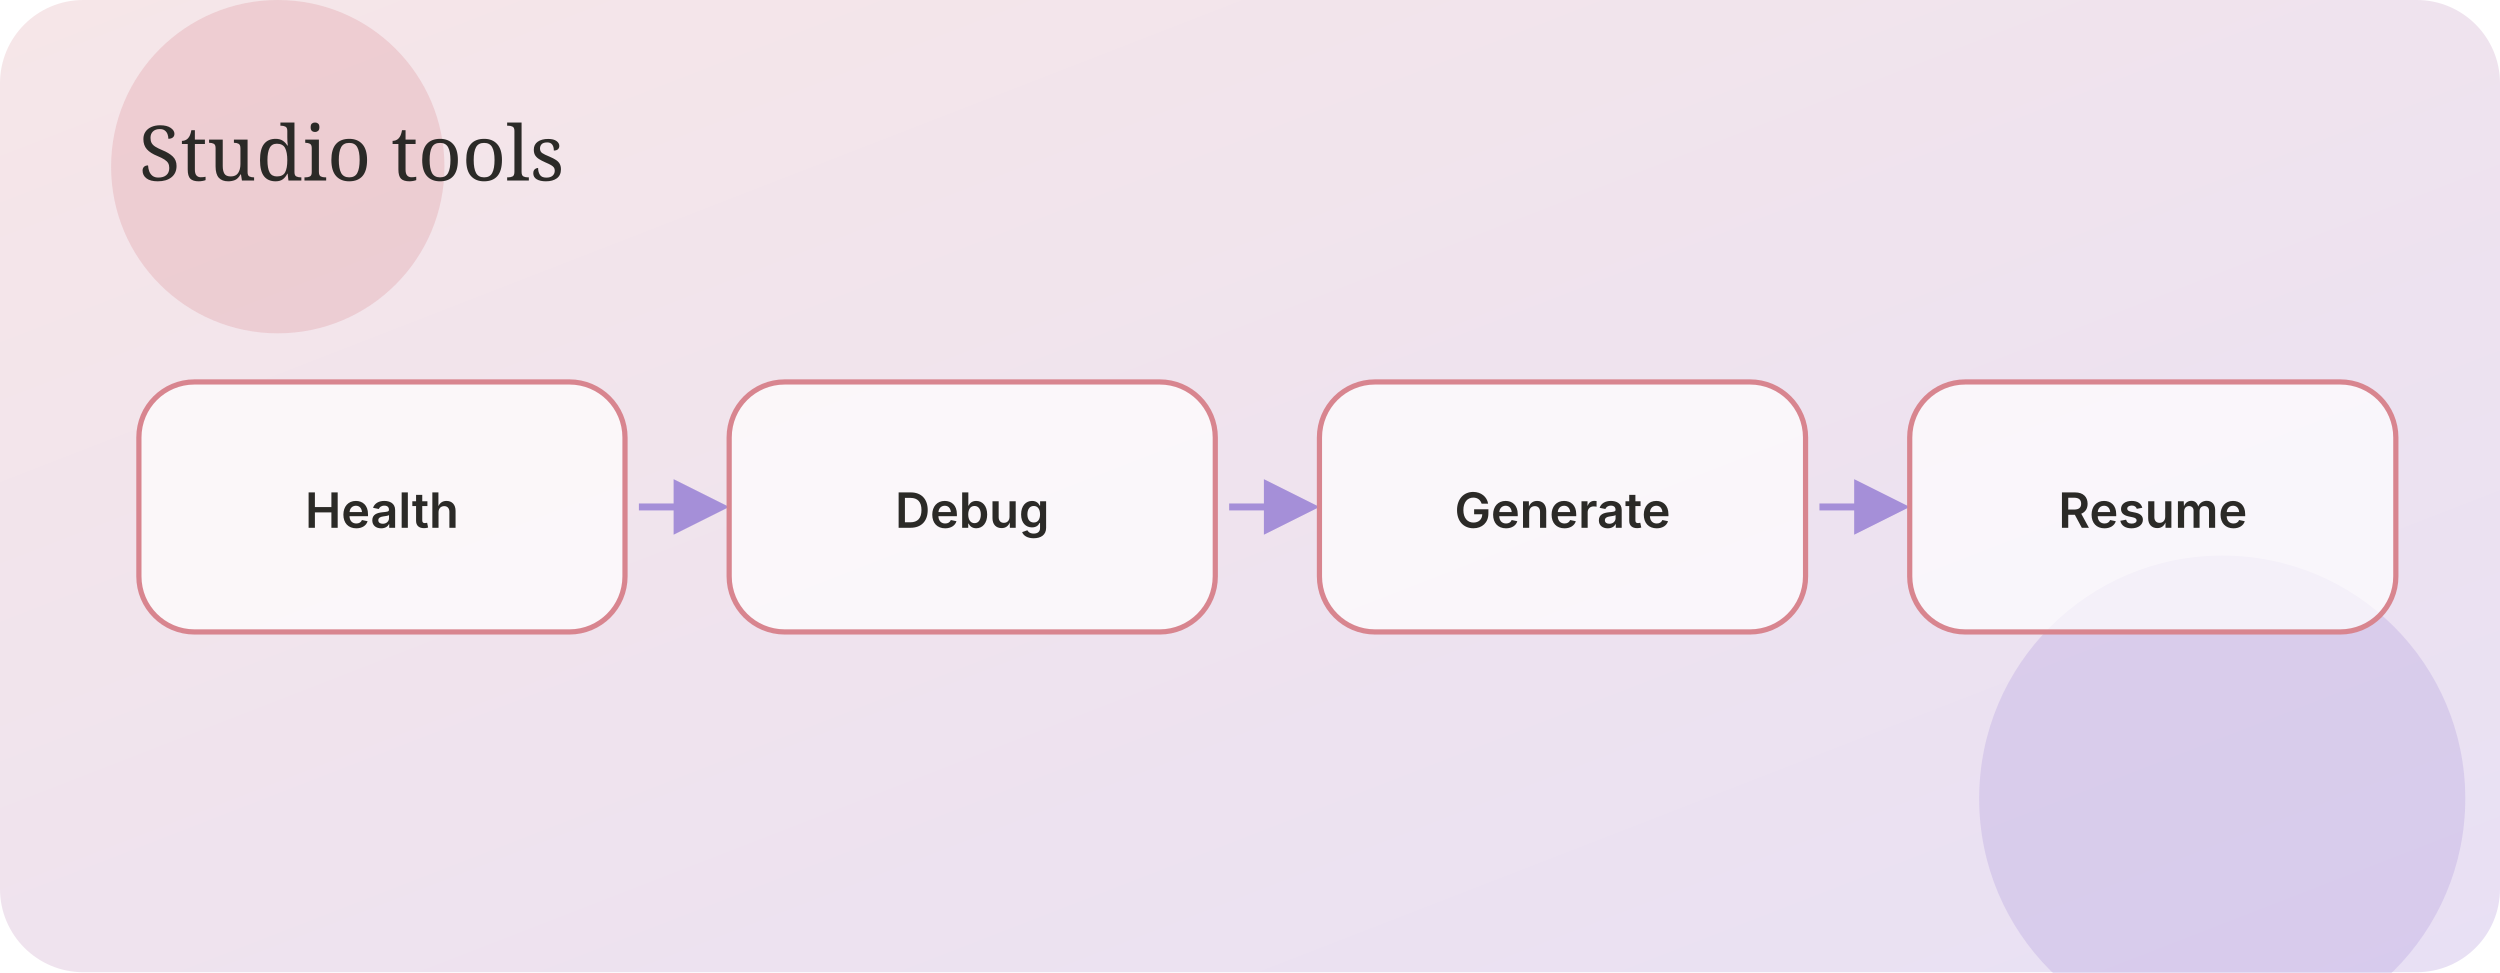
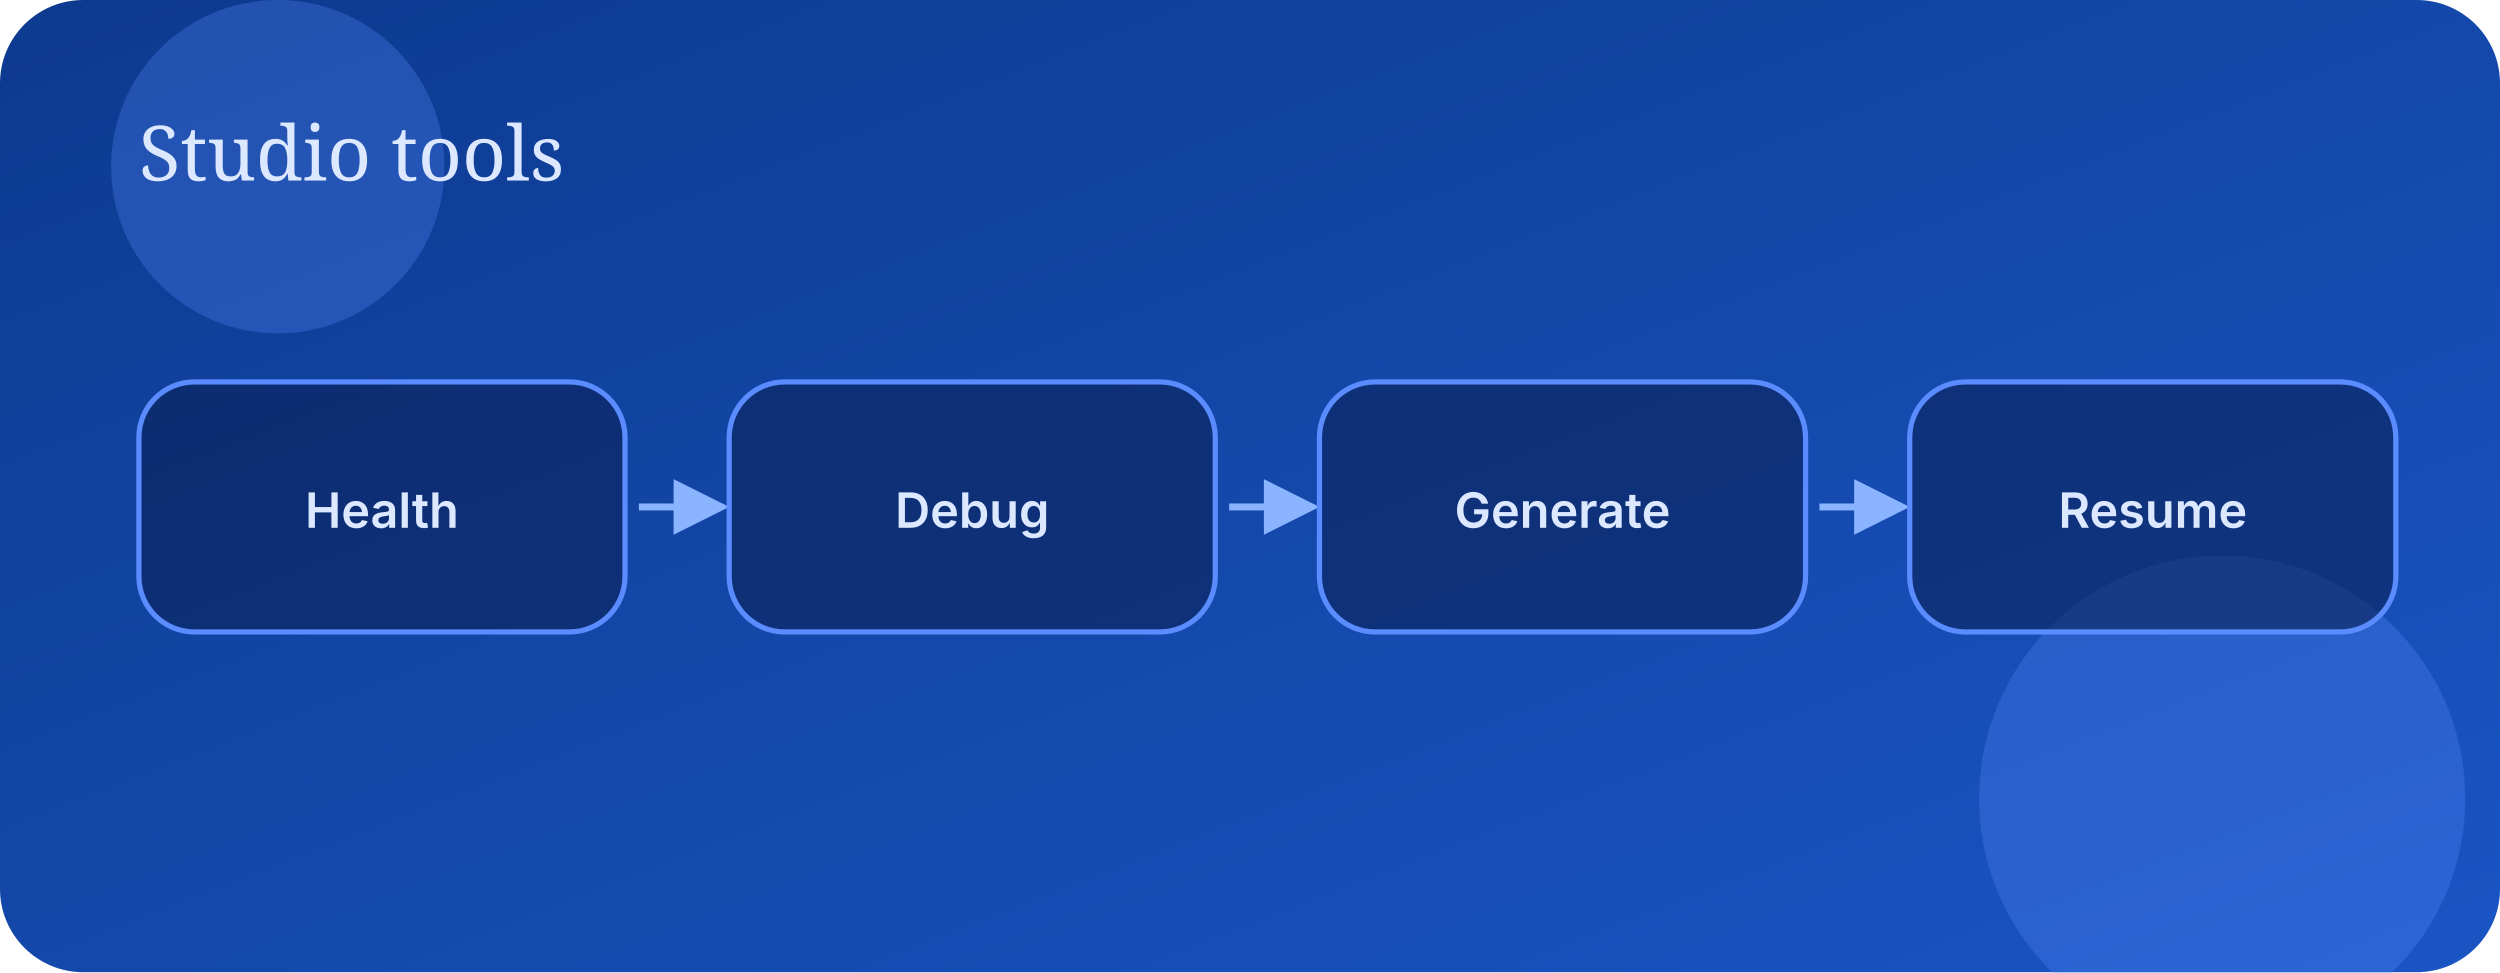
<svg xmlns="http://www.w3.org/2000/svg" viewBox="0 0 720 280" width="720" height="280">
  <defs>
    <linearGradient id="g" x1="0" y1="0" x2="1" y2="1">
-       <stop offset="0" stop-color="#f6e6e8" />
-       <stop offset="1" stop-color="#e8e0f4" />
+       <stop offset="0" stop-color="#0d3a8f" />
+       <stop offset="1" stop-color="#1a55c4" />
    </linearGradient>
    <marker id="arr" markerWidth="8" markerHeight="8" refX="6" refY="4" orient="auto">
-       <path d="M0 0 L8 4 L0 8 z" fill="#a58fd8" />
+       <path d="M0 0 L8 4 L0 8 z" fill="#8ab4ff" />
    </marker>
  </defs>
  <rect width="720" height="280" rx="24" fill="url(#g)" />
-   <circle cx="80" cy="48" r="48" fill="rgba(216,133,143,0.25)" />
-   <circle cx="640" cy="230" r="70" fill="rgba(165,143,216,0.25)" />
-   <text x="40" y="52" font-family="Georgia, serif" font-size="22" fill="#2b2a27">Studio tools</text>
-   <rect x="40" y="110" width="140" height="72" rx="16" fill="rgba(255,255,255,0.7)" stroke="#d8858f" stroke-width="1.5" />
-   <text x="110" y="152" text-anchor="middle" font-family="Inter, sans-serif" font-size="14" font-weight="600" fill="#2b2a27">Health</text>
-   <path d="M184 146 H206" stroke="#a58fd8" stroke-width="2" marker-end="url(#arr)" />
-   <rect x="210" y="110" width="140" height="72" rx="16" fill="rgba(255,255,255,0.7)" stroke="#d8858f" stroke-width="1.5" />
-   <text x="280" y="152" text-anchor="middle" font-family="Inter, sans-serif" font-size="14" font-weight="600" fill="#2b2a27">Debug</text>
-   <path d="M354 146 H376" stroke="#a58fd8" stroke-width="2" marker-end="url(#arr)" />
-   <rect x="380" y="110" width="140" height="72" rx="16" fill="rgba(255,255,255,0.7)" stroke="#d8858f" stroke-width="1.5" />
-   <text x="450" y="152" text-anchor="middle" font-family="Inter, sans-serif" font-size="14" font-weight="600" fill="#2b2a27">Generate</text>
-   <path d="M524 146 H546" stroke="#a58fd8" stroke-width="2" marker-end="url(#arr)" />
-   <rect x="550" y="110" width="140" height="72" rx="16" fill="rgba(255,255,255,0.7)" stroke="#d8858f" stroke-width="1.5" />
-   <text x="620" y="152" text-anchor="middle" font-family="Inter, sans-serif" font-size="14" font-weight="600" fill="#2b2a27">Resume</text>
+   <circle cx="80" cy="48" r="48" fill="rgba(91,140,255,0.28)" />
+   <circle cx="640" cy="230" r="70" fill="rgba(91,140,255,0.28)" />
+   <text x="40" y="52" font-family="Georgia, serif" font-size="22" fill="#dce8ff">Studio tools</text>
+   <rect x="40" y="110" width="140" height="72" rx="16" fill="rgba(10,30,80,0.55)" stroke="#5b8cff" stroke-width="1.5" />
+   <text x="110" y="152" text-anchor="middle" font-family="Inter, sans-serif" font-size="14" font-weight="600" fill="#dce8ff">Health</text>
+   <path d="M184 146 H206" stroke="#8ab4ff" stroke-width="2" marker-end="url(#arr)" />
+   <rect x="210" y="110" width="140" height="72" rx="16" fill="rgba(10,30,80,0.55)" stroke="#5b8cff" stroke-width="1.5" />
+   <text x="280" y="152" text-anchor="middle" font-family="Inter, sans-serif" font-size="14" font-weight="600" fill="#dce8ff">Debug</text>
+   <path d="M354 146 H376" stroke="#8ab4ff" stroke-width="2" marker-end="url(#arr)" />
+   <rect x="380" y="110" width="140" height="72" rx="16" fill="rgba(10,30,80,0.55)" stroke="#5b8cff" stroke-width="1.5" />
+   <text x="450" y="152" text-anchor="middle" font-family="Inter, sans-serif" font-size="14" font-weight="600" fill="#dce8ff">Generate</text>
+   <path d="M524 146 H546" stroke="#8ab4ff" stroke-width="2" marker-end="url(#arr)" />
+   <rect x="550" y="110" width="140" height="72" rx="16" fill="rgba(10,30,80,0.55)" stroke="#5b8cff" stroke-width="1.5" />
+   <text x="620" y="152" text-anchor="middle" font-family="Inter, sans-serif" font-size="14" font-weight="600" fill="#dce8ff">Resume</text>
</svg>
